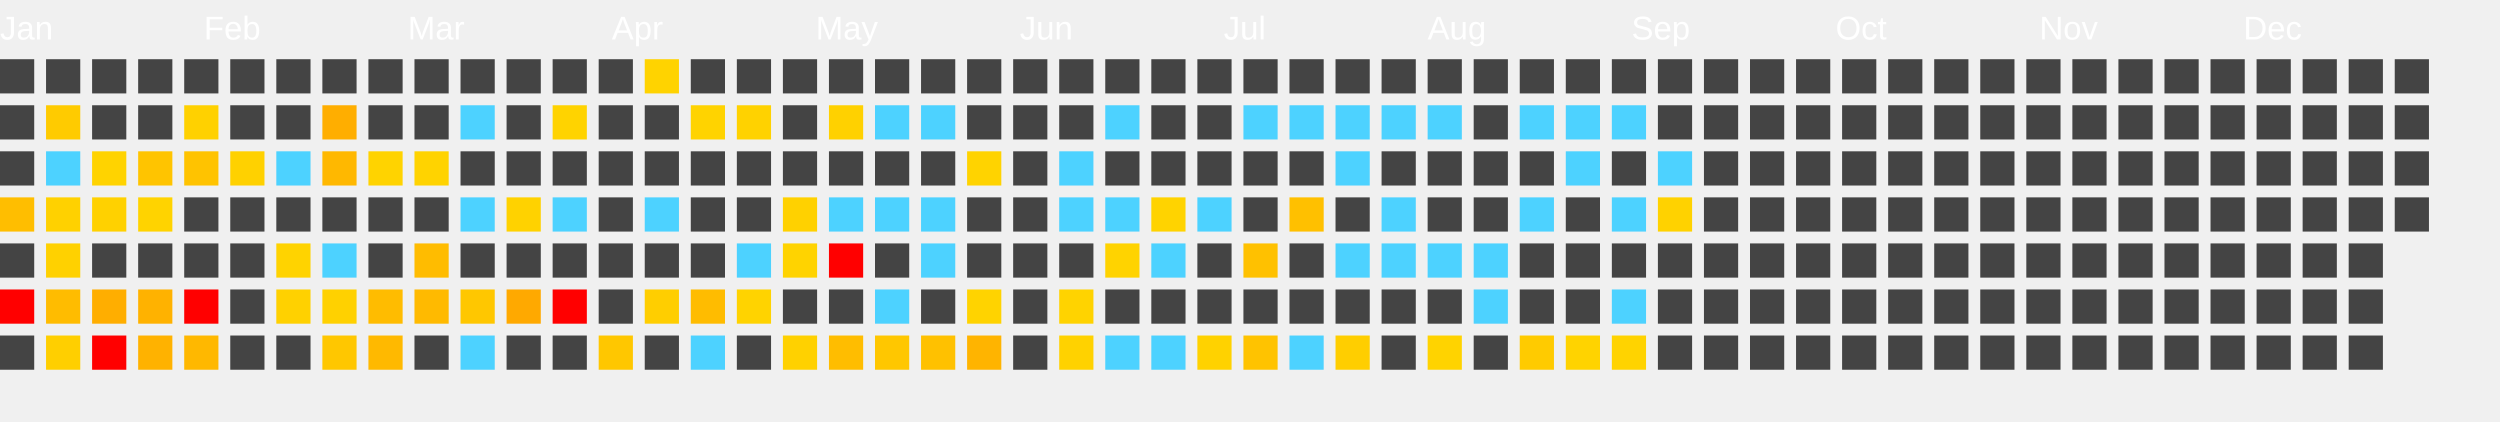
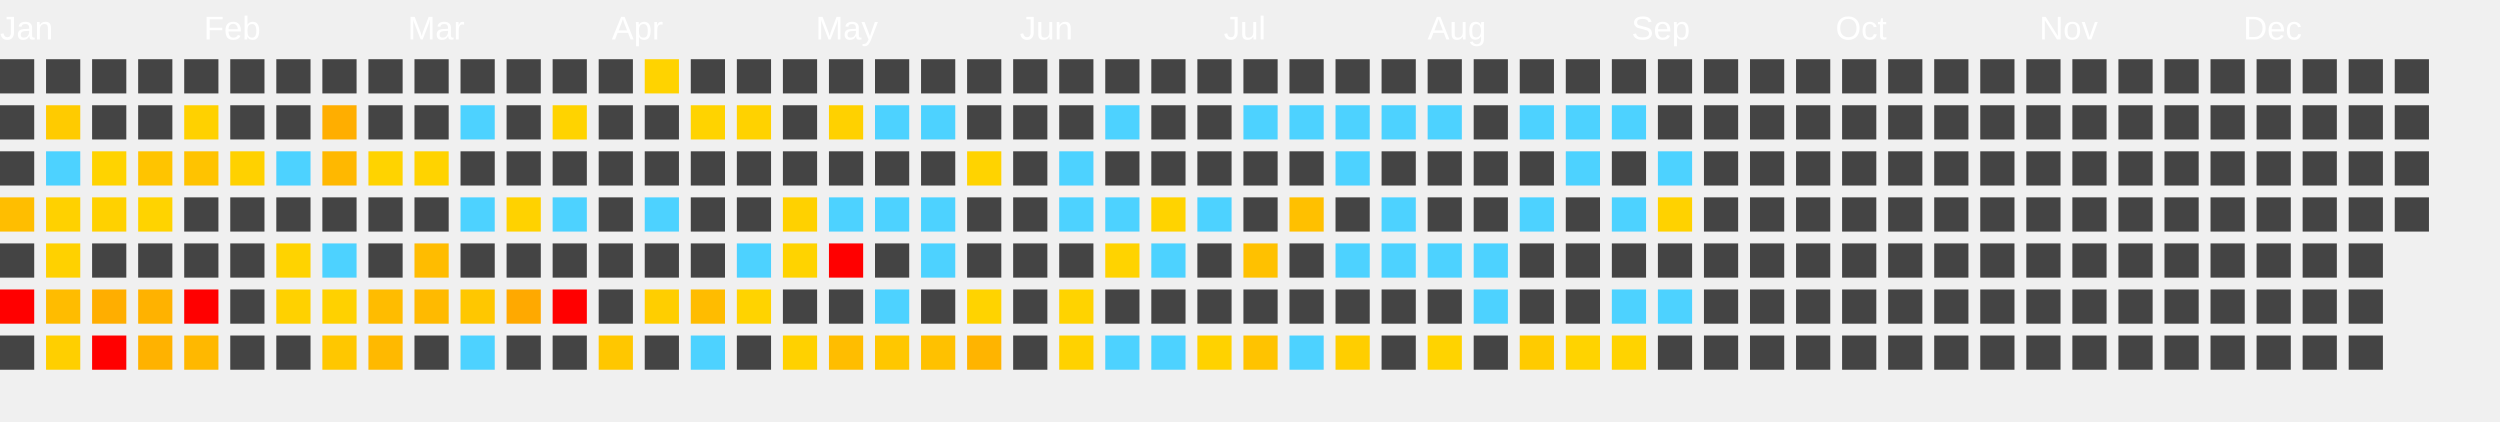
<svg xmlns="http://www.w3.org/2000/svg" baseProfile="full" height="32mm" version="1.1" viewBox="0,0,190,32" width="190mm">
  <defs />
  <rect fill="none" height="32" width="190" x="0" y="0" />
  <text fill="#FFFFFF" style="font-size:2.5px; font-family:Arial" x="0.0" y="3.0">Jan</text>
  <text fill="#FFFFFF" style="font-size:2.5px; font-family:Arial" x="15.5" y="3.0">Feb</text>
  <text fill="#FFFFFF" style="font-size:2.5px; font-family:Arial" x="31.0" y="3.0">Mar</text>
  <text fill="#FFFFFF" style="font-size:2.5px; font-family:Arial" x="46.5" y="3.0">Apr</text>
  <text fill="#FFFFFF" style="font-size:2.5px; font-family:Arial" x="62.0" y="3.0">May</text>
  <text fill="#FFFFFF" style="font-size:2.5px; font-family:Arial" x="77.5" y="3.0">Jun</text>
  <text fill="#FFFFFF" style="font-size:2.5px; font-family:Arial" x="93.0" y="3.0">Jul</text>
  <text fill="#FFFFFF" style="font-size:2.5px; font-family:Arial" x="108.5" y="3.0">Aug</text>
  <text fill="#FFFFFF" style="font-size:2.5px; font-family:Arial" x="124.0" y="3.0">Sep</text>
  <text fill="#FFFFFF" style="font-size:2.5px; font-family:Arial" x="139.5" y="3.0">Oct</text>
  <text fill="#FFFFFF" style="font-size:2.5px; font-family:Arial" x="155.0" y="3.0">Nov</text>
  <text fill="#FFFFFF" style="font-size:2.5px; font-family:Arial" x="170.5" y="3.0">Dec</text>
  <rect fill="#444444" height="2.6" width="2.6" x="0.0" y="4.5" />
  <rect fill="#444444" height="2.6" width="2.6" x="0.0" y="8.0" />
  <rect fill="#444444" height="2.6" width="2.6" x="0.0" y="11.5" />
  <rect fill="#ffbe00" height="2.6" width="2.6" x="0.0" y="15.0" />
  <rect fill="#444444" height="2.6" width="2.6" x="0.0" y="18.5" />
  <rect fill="red" height="2.6" width="2.6" x="0.0" y="22.0" />
  <rect fill="#444444" height="2.6" width="2.6" x="0.0" y="25.5" />
  <rect fill="#444444" height="2.6" width="2.6" x="3.5" y="4.5" />
  <rect fill="#ffcb00" height="2.6" width="2.6" x="3.5" y="8.0" />
  <rect fill="#4dd2ff" height="2.6" width="2.6" x="3.5" y="11.5" />
  <rect fill="#ffd100" height="2.6" width="2.6" x="3.5" y="15.0" />
  <rect fill="#ffd100" height="2.6" width="2.6" x="3.5" y="18.5" />
  <rect fill="#ffbc00" height="2.6" width="2.6" x="3.5" y="22.0" />
  <rect fill="#ffcf00" height="2.6" width="2.6" x="3.5" y="25.5" />
  <rect fill="#444444" height="2.6" width="2.6" x="7.0" y="4.5" />
  <rect fill="#444444" height="2.6" width="2.6" x="7.0" y="8.0" />
  <rect fill="#ffd300" height="2.6" width="2.6" x="7.0" y="11.5" />
  <rect fill="#ffd100" height="2.6" width="2.6" x="7.0" y="15.0" />
  <rect fill="#444444" height="2.6" width="2.6" x="7.0" y="18.5" />
  <rect fill="#ffae00" height="2.6" width="2.6" x="7.0" y="22.0" />
  <rect fill="red" height="2.6" width="2.6" x="7.0" y="25.5" />
  <rect fill="#444444" height="2.6" width="2.6" x="10.5" y="4.5" />
  <rect fill="#444444" height="2.6" width="2.6" x="10.5" y="8.0" />
  <rect fill="#ffc400" height="2.6" width="2.6" x="10.5" y="11.5" />
  <rect fill="#ffd300" height="2.6" width="2.6" x="10.5" y="15.0" />
  <rect fill="#444444" height="2.6" width="2.6" x="10.5" y="18.5" />
  <rect fill="#ffb200" height="2.6" width="2.6" x="10.5" y="22.0" />
  <rect fill="#ffb200" height="2.6" width="2.6" x="10.5" y="25.5" />
  <rect fill="#444444" height="2.6" width="2.6" x="14.0" y="4.5" />
  <rect fill="#ffd100" height="2.6" width="2.6" x="14.0" y="8.0" />
  <rect fill="#ffc300" height="2.6" width="2.6" x="14.0" y="11.5" />
  <rect fill="#444444" height="2.6" width="2.6" x="14.0" y="15.0" />
  <rect fill="#444444" height="2.6" width="2.6" x="14.0" y="18.5" />
  <rect fill="red" height="2.6" width="2.6" x="14.0" y="22.0" />
  <rect fill="#ffb800" height="2.6" width="2.6" x="14.0" y="25.5" />
  <rect fill="#444444" height="2.6" width="2.6" x="17.5" y="4.5" />
  <rect fill="#444444" height="2.6" width="2.6" x="17.5" y="8.0" />
  <rect fill="#ffd100" height="2.6" width="2.6" x="17.5" y="11.5" />
  <rect fill="#444444" height="2.6" width="2.6" x="17.5" y="15.0" />
  <rect fill="#444444" height="2.6" width="2.6" x="17.5" y="18.5" />
  <rect fill="#444444" height="2.6" width="2.6" x="17.5" y="22.0" />
  <rect fill="#444444" height="2.6" width="2.6" x="17.5" y="25.5" />
  <rect fill="#444444" height="2.6" width="2.6" x="21.0" y="4.5" />
  <rect fill="#444444" height="2.6" width="2.6" x="21.0" y="8.0" />
  <rect fill="#4dd2ff" height="2.6" width="2.6" x="21.0" y="11.5" />
  <rect fill="#444444" height="2.6" width="2.6" x="21.0" y="15.0" />
  <rect fill="#ffd300" height="2.6" width="2.6" x="21.0" y="18.5" />
  <rect fill="#ffd100" height="2.6" width="2.6" x="21.0" y="22.0" />
  <rect fill="#444444" height="2.6" width="2.6" x="21.0" y="25.5" />
  <rect fill="#444444" height="2.6" width="2.6" x="24.5" y="4.5" />
  <rect fill="#ffae00" height="2.6" width="2.6" x="24.5" y="8.0" />
  <rect fill="#ffb800" height="2.6" width="2.6" x="24.5" y="11.5" />
  <rect fill="#444444" height="2.6" width="2.6" x="24.5" y="15.0" />
  <rect fill="#4dd2ff" height="2.6" width="2.6" x="24.5" y="18.5" />
  <rect fill="#ffd100" height="2.6" width="2.6" x="24.5" y="22.0" />
  <rect fill="#ffc700" height="2.6" width="2.6" x="24.5" y="25.5" />
  <rect fill="#444444" height="2.6" width="2.6" x="28.0" y="4.5" />
  <rect fill="#444444" height="2.6" width="2.6" x="28.0" y="8.0" />
  <rect fill="#ffd300" height="2.6" width="2.6" x="28.0" y="11.5" />
  <rect fill="#444444" height="2.6" width="2.6" x="28.0" y="15.0" />
  <rect fill="#444444" height="2.6" width="2.6" x="28.0" y="18.5" />
  <rect fill="#ffbc00" height="2.6" width="2.6" x="28.0" y="22.0" />
  <rect fill="#ffb900" height="2.6" width="2.6" x="28.0" y="25.5" />
  <rect fill="#444444" height="2.6" width="2.6" x="31.5" y="4.5" />
  <rect fill="#444444" height="2.6" width="2.6" x="31.5" y="8.0" />
  <rect fill="#ffd300" height="2.6" width="2.6" x="31.5" y="11.5" />
  <rect fill="#444444" height="2.6" width="2.6" x="31.5" y="15.0" />
  <rect fill="#ffbc00" height="2.6" width="2.6" x="31.5" y="18.5" />
  <rect fill="#ffba00" height="2.6" width="2.6" x="31.5" y="22.0" />
  <rect fill="#444444" height="2.6" width="2.6" x="31.5" y="25.5" />
  <rect fill="#444444" height="2.6" width="2.6" x="35.0" y="4.5" />
  <rect fill="#4dd2ff" height="2.6" width="2.6" x="35.0" y="8.0" />
  <rect fill="#444444" height="2.6" width="2.6" x="35.0" y="11.5" />
  <rect fill="#4dd2ff" height="2.6" width="2.6" x="35.0" y="15.0" />
  <rect fill="#444444" height="2.6" width="2.6" x="35.0" y="18.5" />
  <rect fill="#ffc700" height="2.6" width="2.6" x="35.0" y="22.0" />
  <rect fill="#4dd2ff" height="2.6" width="2.6" x="35.0" y="25.5" />
  <rect fill="#444444" height="2.6" width="2.6" x="38.5" y="4.5" />
  <rect fill="#444444" height="2.6" width="2.6" x="38.5" y="8.0" />
  <rect fill="#444444" height="2.6" width="2.6" x="38.5" y="11.5" />
  <rect fill="#ffd200" height="2.6" width="2.6" x="38.5" y="15.0" />
  <rect fill="#444444" height="2.6" width="2.6" x="38.5" y="18.5" />
  <rect fill="#ffa900" height="2.6" width="2.6" x="38.5" y="22.0" />
  <rect fill="#444444" height="2.6" width="2.6" x="38.5" y="25.5" />
  <rect fill="#444444" height="2.6" width="2.6" x="42.0" y="4.5" />
  <rect fill="#ffd300" height="2.6" width="2.6" x="42.0" y="8.0" />
  <rect fill="#444444" height="2.6" width="2.6" x="42.0" y="11.5" />
  <rect fill="#4dd2ff" height="2.6" width="2.6" x="42.0" y="15.0" />
  <rect fill="#444444" height="2.6" width="2.6" x="42.0" y="18.5" />
  <rect fill="red" height="2.6" width="2.6" x="42.0" y="22.0" />
  <rect fill="#444444" height="2.6" width="2.6" x="42.0" y="25.5" />
  <rect fill="#444444" height="2.6" width="2.6" x="45.5" y="4.5" />
  <rect fill="#444444" height="2.6" width="2.6" x="45.5" y="8.0" />
  <rect fill="#444444" height="2.6" width="2.6" x="45.5" y="11.5" />
  <rect fill="#444444" height="2.6" width="2.6" x="45.5" y="15.0" />
  <rect fill="#444444" height="2.6" width="2.6" x="45.5" y="18.5" />
  <rect fill="#444444" height="2.6" width="2.6" x="45.5" y="22.0" />
  <rect fill="#ffc700" height="2.6" width="2.6" x="45.5" y="25.5" />
  <rect fill="#ffd300" height="2.6" width="2.6" x="49.0" y="4.5" />
  <rect fill="#444444" height="2.6" width="2.6" x="49.0" y="8.0" />
  <rect fill="#444444" height="2.6" width="2.6" x="49.0" y="11.5" />
  <rect fill="#4dd2ff" height="2.6" width="2.6" x="49.0" y="15.0" />
  <rect fill="#444444" height="2.6" width="2.6" x="49.0" y="18.5" />
  <rect fill="#ffce00" height="2.6" width="2.6" x="49.0" y="22.0" />
  <rect fill="#444444" height="2.6" width="2.6" x="49.0" y="25.5" />
  <rect fill="#444444" height="2.6" width="2.6" x="52.5" y="4.5" />
  <rect fill="#ffd300" height="2.6" width="2.6" x="52.5" y="8.0" />
  <rect fill="#444444" height="2.6" width="2.6" x="52.5" y="11.5" />
  <rect fill="#444444" height="2.6" width="2.6" x="52.5" y="15.0" />
  <rect fill="#444444" height="2.6" width="2.6" x="52.5" y="18.5" />
  <rect fill="#ffbc00" height="2.6" width="2.6" x="52.5" y="22.0" />
  <rect fill="#4dd2ff" height="2.6" width="2.6" x="52.5" y="25.5" />
  <rect fill="#444444" height="2.6" width="2.6" x="56.0" y="4.5" />
  <rect fill="#ffd200" height="2.6" width="2.6" x="56.0" y="8.0" />
  <rect fill="#444444" height="2.6" width="2.6" x="56.0" y="11.5" />
  <rect fill="#444444" height="2.6" width="2.6" x="56.0" y="15.0" />
  <rect fill="#4dd2ff" height="2.6" width="2.6" x="56.0" y="18.5" />
  <rect fill="#ffd300" height="2.6" width="2.6" x="56.0" y="22.0" />
  <rect fill="#444444" height="2.6" width="2.6" x="56.0" y="25.5" />
  <rect fill="#444444" height="2.6" width="2.6" x="59.5" y="4.5" />
  <rect fill="#444444" height="2.6" width="2.6" x="59.5" y="8.0" />
  <rect fill="#444444" height="2.6" width="2.6" x="59.5" y="11.5" />
  <rect fill="#ffd100" height="2.6" width="2.6" x="59.5" y="15.0" />
  <rect fill="#ffd300" height="2.6" width="2.6" x="59.5" y="18.5" />
  <rect fill="#444444" height="2.6" width="2.6" x="59.5" y="22.0" />
  <rect fill="#ffd100" height="2.6" width="2.6" x="59.5" y="25.5" />
  <rect fill="#444444" height="2.6" width="2.6" x="63.0" y="4.5" />
  <rect fill="#ffd100" height="2.6" width="2.6" x="63.0" y="8.0" />
  <rect fill="#444444" height="2.6" width="2.6" x="63.0" y="11.5" />
  <rect fill="#4dd2ff" height="2.6" width="2.6" x="63.0" y="15.0" />
  <rect fill="red" height="2.6" width="2.6" x="63.0" y="18.5" />
  <rect fill="#444444" height="2.6" width="2.6" x="63.0" y="22.0" />
  <rect fill="#ffbd00" height="2.6" width="2.6" x="63.0" y="25.5" />
  <rect fill="#444444" height="2.6" width="2.6" x="66.5" y="4.5" />
  <rect fill="#4dd2ff" height="2.6" width="2.6" x="66.5" y="8.0" />
  <rect fill="#444444" height="2.6" width="2.6" x="66.5" y="11.5" />
  <rect fill="#4dd2ff" height="2.6" width="2.6" x="66.5" y="15.0" />
  <rect fill="#444444" height="2.6" width="2.6" x="66.5" y="18.5" />
  <rect fill="#4dd2ff" height="2.6" width="2.6" x="66.5" y="22.0" />
  <rect fill="#ffc700" height="2.6" width="2.6" x="66.5" y="25.5" />
  <rect fill="#444444" height="2.6" width="2.6" x="70.0" y="4.5" />
  <rect fill="#4dd2ff" height="2.6" width="2.6" x="70.0" y="8.0" />
  <rect fill="#444444" height="2.6" width="2.6" x="70.0" y="11.5" />
  <rect fill="#4dd2ff" height="2.6" width="2.6" x="70.0" y="15.0" />
  <rect fill="#4dd2ff" height="2.6" width="2.6" x="70.0" y="18.5" />
  <rect fill="#444444" height="2.6" width="2.6" x="70.0" y="22.0" />
  <rect fill="#ffc100" height="2.6" width="2.6" x="70.0" y="25.5" />
  <rect fill="#444444" height="2.6" width="2.6" x="73.5" y="4.5" />
  <rect fill="#444444" height="2.6" width="2.6" x="73.5" y="8.0" />
  <rect fill="#ffd300" height="2.6" width="2.6" x="73.5" y="11.5" />
  <rect fill="#444444" height="2.6" width="2.6" x="73.5" y="15.0" />
  <rect fill="#444444" height="2.6" width="2.6" x="73.5" y="18.5" />
  <rect fill="#ffd300" height="2.6" width="2.6" x="73.5" y="22.0" />
  <rect fill="#ffb400" height="2.6" width="2.6" x="73.5" y="25.5" />
  <rect fill="#444444" height="2.6" width="2.6" x="77.0" y="4.5" />
  <rect fill="#444444" height="2.6" width="2.6" x="77.0" y="8.0" />
  <rect fill="#444444" height="2.6" width="2.6" x="77.0" y="11.5" />
  <rect fill="#444444" height="2.6" width="2.6" x="77.0" y="15.0" />
  <rect fill="#444444" height="2.6" width="2.6" x="77.0" y="18.5" />
  <rect fill="#444444" height="2.6" width="2.6" x="77.0" y="22.0" />
  <rect fill="#444444" height="2.6" width="2.6" x="77.0" y="25.5" />
  <rect fill="#444444" height="2.6" width="2.6" x="80.5" y="4.5" />
  <rect fill="#444444" height="2.6" width="2.6" x="80.5" y="8.0" />
  <rect fill="#4dd2ff" height="2.6" width="2.6" x="80.5" y="11.5" />
  <rect fill="#4dd2ff" height="2.6" width="2.6" x="80.5" y="15.0" />
  <rect fill="#444444" height="2.6" width="2.6" x="80.5" y="18.5" />
  <rect fill="#ffd300" height="2.6" width="2.6" x="80.5" y="22.0" />
  <rect fill="#ffd200" height="2.6" width="2.6" x="80.5" y="25.5" />
  <rect fill="#444444" height="2.6" width="2.6" x="84.0" y="4.5" />
  <rect fill="#4dd2ff" height="2.6" width="2.6" x="84.0" y="8.0" />
  <rect fill="#444444" height="2.6" width="2.6" x="84.0" y="11.5" />
  <rect fill="#4dd2ff" height="2.6" width="2.6" x="84.0" y="15.0" />
  <rect fill="#ffd300" height="2.6" width="2.6" x="84.0" y="18.5" />
  <rect fill="#444444" height="2.6" width="2.6" x="84.0" y="22.0" />
  <rect fill="#4dd2ff" height="2.6" width="2.6" x="84.0" y="25.5" />
  <rect fill="#444444" height="2.6" width="2.6" x="87.5" y="4.5" />
  <rect fill="#444444" height="2.6" width="2.6" x="87.5" y="8.0" />
  <rect fill="#444444" height="2.6" width="2.6" x="87.5" y="11.5" />
  <rect fill="#ffd300" height="2.6" width="2.6" x="87.5" y="15.0" />
  <rect fill="#4dd2ff" height="2.6" width="2.6" x="87.5" y="18.5" />
  <rect fill="#444444" height="2.6" width="2.6" x="87.5" y="22.0" />
  <rect fill="#4dd2ff" height="2.6" width="2.6" x="87.5" y="25.5" />
  <rect fill="#444444" height="2.6" width="2.6" x="91.0" y="4.5" />
  <rect fill="#444444" height="2.6" width="2.6" x="91.0" y="8.0" />
  <rect fill="#444444" height="2.6" width="2.6" x="91.0" y="11.5" />
  <rect fill="#4dd2ff" height="2.6" width="2.6" x="91.0" y="15.0" />
  <rect fill="#444444" height="2.6" width="2.6" x="91.0" y="18.5" />
  <rect fill="#444444" height="2.6" width="2.6" x="91.0" y="22.0" />
  <rect fill="#ffd200" height="2.6" width="2.6" x="91.0" y="25.5" />
  <rect fill="#444444" height="2.6" width="2.6" x="94.5" y="4.5" />
  <rect fill="#4dd2ff" height="2.6" width="2.6" x="94.5" y="8.0" />
  <rect fill="#444444" height="2.6" width="2.6" x="94.5" y="11.5" />
  <rect fill="#444444" height="2.6" width="2.6" x="94.5" y="15.0" />
  <rect fill="#ffc100" height="2.6" width="2.6" x="94.5" y="18.5" />
  <rect fill="#444444" height="2.6" width="2.6" x="94.5" y="22.0" />
  <rect fill="#ffc300" height="2.6" width="2.6" x="94.5" y="25.5" />
  <rect fill="#444444" height="2.6" width="2.6" x="98.0" y="4.5" />
  <rect fill="#4dd2ff" height="2.6" width="2.6" x="98.0" y="8.0" />
  <rect fill="#444444" height="2.6" width="2.6" x="98.0" y="11.5" />
  <rect fill="#ffc000" height="2.6" width="2.6" x="98.0" y="15.0" />
  <rect fill="#444444" height="2.6" width="2.6" x="98.0" y="18.5" />
  <rect fill="#444444" height="2.6" width="2.6" x="98.0" y="22.0" />
  <rect fill="#4dd2ff" height="2.6" width="2.6" x="98.0" y="25.5" />
  <rect fill="#444444" height="2.6" width="2.6" x="101.5" y="4.5" />
  <rect fill="#4dd2ff" height="2.6" width="2.6" x="101.5" y="8.0" />
  <rect fill="#4dd2ff" height="2.6" width="2.6" x="101.5" y="11.5" />
  <rect fill="#444444" height="2.6" width="2.6" x="101.5" y="15.0" />
  <rect fill="#4dd2ff" height="2.6" width="2.6" x="101.5" y="18.5" />
  <rect fill="#444444" height="2.6" width="2.6" x="101.5" y="22.0" />
  <rect fill="#ffce00" height="2.6" width="2.6" x="101.5" y="25.5" />
  <rect fill="#444444" height="2.6" width="2.6" x="105.0" y="4.5" />
  <rect fill="#4dd2ff" height="2.6" width="2.6" x="105.0" y="8.0" />
  <rect fill="#444444" height="2.6" width="2.6" x="105.0" y="11.5" />
  <rect fill="#4dd2ff" height="2.6" width="2.6" x="105.0" y="15.0" />
  <rect fill="#4dd2ff" height="2.6" width="2.6" x="105.0" y="18.5" />
  <rect fill="#444444" height="2.6" width="2.6" x="105.0" y="22.0" />
  <rect fill="#444444" height="2.6" width="2.6" x="105.0" y="25.5" />
  <rect fill="#444444" height="2.6" width="2.6" x="108.5" y="4.5" />
  <rect fill="#4dd2ff" height="2.6" width="2.6" x="108.5" y="8.0" />
  <rect fill="#444444" height="2.6" width="2.6" x="108.5" y="11.5" />
  <rect fill="#444444" height="2.6" width="2.6" x="108.5" y="15.0" />
  <rect fill="#4dd2ff" height="2.6" width="2.6" x="108.5" y="18.5" />
  <rect fill="#444444" height="2.6" width="2.6" x="108.5" y="22.0" />
  <rect fill="#ffd300" height="2.6" width="2.6" x="108.5" y="25.5" />
  <rect fill="#444444" height="2.6" width="2.6" x="112.0" y="4.5" />
  <rect fill="#444444" height="2.6" width="2.6" x="112.0" y="8.0" />
  <rect fill="#444444" height="2.6" width="2.6" x="112.0" y="11.5" />
  <rect fill="#444444" height="2.6" width="2.6" x="112.0" y="15.0" />
  <rect fill="#4dd2ff" height="2.6" width="2.6" x="112.0" y="18.5" />
  <rect fill="#4dd2ff" height="2.6" width="2.6" x="112.0" y="22.0" />
  <rect fill="#444444" height="2.6" width="2.6" x="112.0" y="25.5" />
  <rect fill="#444444" height="2.6" width="2.6" x="115.5" y="4.5" />
  <rect fill="#4dd2ff" height="2.6" width="2.6" x="115.5" y="8.0" />
  <rect fill="#444444" height="2.6" width="2.6" x="115.5" y="11.5" />
  <rect fill="#4dd2ff" height="2.6" width="2.6" x="115.5" y="15.0" />
  <rect fill="#444444" height="2.6" width="2.6" x="115.5" y="18.5" />
  <rect fill="#444444" height="2.6" width="2.6" x="115.5" y="22.0" />
  <rect fill="#ffcb00" height="2.6" width="2.6" x="115.5" y="25.5" />
  <rect fill="#444444" height="2.6" width="2.6" x="119.0" y="4.5" />
  <rect fill="#4dd2ff" height="2.6" width="2.6" x="119.0" y="8.0" />
  <rect fill="#4dd2ff" height="2.6" width="2.6" x="119.0" y="11.5" />
  <rect fill="#444444" height="2.6" width="2.6" x="119.0" y="15.0" />
  <rect fill="#444444" height="2.6" width="2.6" x="119.0" y="18.5" />
  <rect fill="#444444" height="2.6" width="2.6" x="119.0" y="22.0" />
  <rect fill="#ffd300" height="2.6" width="2.6" x="119.0" y="25.5" />
  <rect fill="#444444" height="2.6" width="2.6" x="122.5" y="4.5" />
  <rect fill="#4dd2ff" height="2.6" width="2.6" x="122.5" y="8.0" />
  <rect fill="#444444" height="2.6" width="2.6" x="122.5" y="11.5" />
  <rect fill="#4dd2ff" height="2.6" width="2.6" x="122.5" y="15.0" />
  <rect fill="#444444" height="2.6" width="2.6" x="122.5" y="18.5" />
  <rect fill="#4dd2ff" height="2.6" width="2.6" x="122.5" y="22.0" />
  <rect fill="#ffd300" height="2.6" width="2.6" x="122.5" y="25.5" />
  <rect fill="#444444" height="2.6" width="2.6" x="126.0" y="4.5" />
  <rect fill="#444444" height="2.6" width="2.6" x="126.0" y="8.0" />
  <rect fill="#4dd2ff" height="2.6" width="2.6" x="126.0" y="11.5" />
  <rect fill="#ffd200" height="2.6" width="2.6" x="126.0" y="15.0" />
  <rect fill="#444444" height="2.6" width="2.6" x="126.0" y="18.5" />
-   <rect fill="#444444" height="2.6" width="2.6" x="126.0" y="22.0" />
+   <rect fill="#4dd2ff" height="2.6" width="2.6" x="126.0" y="22.0" />
  <rect fill="#444444" height="2.6" width="2.6" x="126.0" y="25.5" />
  <rect fill="#444444" height="2.6" width="2.6" x="129.5" y="4.5" />
  <rect fill="#444444" height="2.6" width="2.6" x="129.5" y="8.0" />
  <rect fill="#444444" height="2.6" width="2.6" x="129.5" y="11.5" />
  <rect fill="#444444" height="2.6" width="2.6" x="129.5" y="15.0" />
  <rect fill="#444444" height="2.6" width="2.6" x="129.5" y="18.5" />
  <rect fill="#444444" height="2.6" width="2.6" x="129.5" y="22.0" />
  <rect fill="#444444" height="2.6" width="2.6" x="129.5" y="25.5" />
  <rect fill="#444444" height="2.6" width="2.6" x="133.0" y="4.5" />
  <rect fill="#444444" height="2.6" width="2.6" x="133.0" y="8.0" />
  <rect fill="#444444" height="2.6" width="2.6" x="133.0" y="11.5" />
  <rect fill="#444444" height="2.6" width="2.6" x="133.0" y="15.0" />
  <rect fill="#444444" height="2.6" width="2.6" x="133.0" y="18.5" />
  <rect fill="#444444" height="2.6" width="2.6" x="133.0" y="22.0" />
  <rect fill="#444444" height="2.6" width="2.6" x="133.0" y="25.5" />
  <rect fill="#444444" height="2.6" width="2.6" x="136.5" y="4.5" />
  <rect fill="#444444" height="2.6" width="2.6" x="136.5" y="8.0" />
  <rect fill="#444444" height="2.6" width="2.6" x="136.5" y="11.5" />
  <rect fill="#444444" height="2.6" width="2.6" x="136.5" y="15.0" />
  <rect fill="#444444" height="2.6" width="2.6" x="136.5" y="18.5" />
  <rect fill="#444444" height="2.6" width="2.6" x="136.5" y="22.0" />
  <rect fill="#444444" height="2.6" width="2.6" x="136.5" y="25.5" />
  <rect fill="#444444" height="2.6" width="2.6" x="140.0" y="4.5" />
  <rect fill="#444444" height="2.6" width="2.6" x="140.0" y="8.0" />
  <rect fill="#444444" height="2.6" width="2.6" x="140.0" y="11.5" />
  <rect fill="#444444" height="2.6" width="2.6" x="140.0" y="15.0" />
  <rect fill="#444444" height="2.6" width="2.6" x="140.0" y="18.5" />
  <rect fill="#444444" height="2.6" width="2.6" x="140.0" y="22.0" />
  <rect fill="#444444" height="2.6" width="2.6" x="140.0" y="25.5" />
  <rect fill="#444444" height="2.6" width="2.6" x="143.5" y="4.5" />
  <rect fill="#444444" height="2.6" width="2.6" x="143.5" y="8.0" />
  <rect fill="#444444" height="2.6" width="2.6" x="143.5" y="11.5" />
  <rect fill="#444444" height="2.6" width="2.6" x="143.5" y="15.0" />
  <rect fill="#444444" height="2.6" width="2.6" x="143.5" y="18.5" />
  <rect fill="#444444" height="2.6" width="2.6" x="143.5" y="22.0" />
  <rect fill="#444444" height="2.6" width="2.6" x="143.5" y="25.5" />
  <rect fill="#444444" height="2.6" width="2.6" x="147.0" y="4.5" />
  <rect fill="#444444" height="2.6" width="2.6" x="147.0" y="8.0" />
  <rect fill="#444444" height="2.6" width="2.6" x="147.0" y="11.5" />
  <rect fill="#444444" height="2.6" width="2.6" x="147.0" y="15.0" />
  <rect fill="#444444" height="2.6" width="2.6" x="147.0" y="18.5" />
  <rect fill="#444444" height="2.6" width="2.6" x="147.0" y="22.0" />
  <rect fill="#444444" height="2.6" width="2.6" x="147.0" y="25.5" />
  <rect fill="#444444" height="2.6" width="2.6" x="150.5" y="4.5" />
  <rect fill="#444444" height="2.6" width="2.6" x="150.5" y="8.0" />
  <rect fill="#444444" height="2.6" width="2.6" x="150.5" y="11.5" />
  <rect fill="#444444" height="2.6" width="2.6" x="150.5" y="15.0" />
  <rect fill="#444444" height="2.6" width="2.6" x="150.5" y="18.5" />
  <rect fill="#444444" height="2.6" width="2.6" x="150.5" y="22.0" />
  <rect fill="#444444" height="2.6" width="2.6" x="150.5" y="25.5" />
  <rect fill="#444444" height="2.6" width="2.6" x="154.0" y="4.5" />
  <rect fill="#444444" height="2.6" width="2.6" x="154.0" y="8.0" />
  <rect fill="#444444" height="2.6" width="2.6" x="154.0" y="11.5" />
  <rect fill="#444444" height="2.6" width="2.6" x="154.0" y="15.0" />
  <rect fill="#444444" height="2.6" width="2.6" x="154.0" y="18.5" />
  <rect fill="#444444" height="2.6" width="2.6" x="154.0" y="22.0" />
  <rect fill="#444444" height="2.6" width="2.6" x="154.0" y="25.5" />
  <rect fill="#444444" height="2.6" width="2.6" x="157.5" y="4.5" />
  <rect fill="#444444" height="2.6" width="2.6" x="157.5" y="8.0" />
  <rect fill="#444444" height="2.6" width="2.6" x="157.5" y="11.5" />
  <rect fill="#444444" height="2.6" width="2.6" x="157.5" y="15.0" />
  <rect fill="#444444" height="2.6" width="2.6" x="157.5" y="18.5" />
  <rect fill="#444444" height="2.6" width="2.6" x="157.5" y="22.0" />
  <rect fill="#444444" height="2.6" width="2.6" x="157.5" y="25.5" />
  <rect fill="#444444" height="2.6" width="2.6" x="161.0" y="4.5" />
  <rect fill="#444444" height="2.6" width="2.6" x="161.0" y="8.0" />
  <rect fill="#444444" height="2.6" width="2.6" x="161.0" y="11.5" />
  <rect fill="#444444" height="2.6" width="2.6" x="161.0" y="15.0" />
  <rect fill="#444444" height="2.6" width="2.6" x="161.0" y="18.5" />
  <rect fill="#444444" height="2.6" width="2.6" x="161.0" y="22.0" />
  <rect fill="#444444" height="2.6" width="2.6" x="161.0" y="25.5" />
  <rect fill="#444444" height="2.6" width="2.6" x="164.5" y="4.5" />
  <rect fill="#444444" height="2.6" width="2.6" x="164.5" y="8.0" />
  <rect fill="#444444" height="2.6" width="2.6" x="164.5" y="11.5" />
  <rect fill="#444444" height="2.6" width="2.6" x="164.5" y="15.0" />
  <rect fill="#444444" height="2.6" width="2.6" x="164.5" y="18.5" />
  <rect fill="#444444" height="2.6" width="2.6" x="164.5" y="22.0" />
  <rect fill="#444444" height="2.6" width="2.6" x="164.5" y="25.5" />
  <rect fill="#444444" height="2.6" width="2.6" x="168.0" y="4.5" />
  <rect fill="#444444" height="2.6" width="2.6" x="168.0" y="8.0" />
  <rect fill="#444444" height="2.6" width="2.6" x="168.0" y="11.5" />
  <rect fill="#444444" height="2.6" width="2.6" x="168.0" y="15.0" />
  <rect fill="#444444" height="2.6" width="2.6" x="168.0" y="18.5" />
  <rect fill="#444444" height="2.6" width="2.6" x="168.0" y="22.0" />
  <rect fill="#444444" height="2.6" width="2.6" x="168.0" y="25.5" />
  <rect fill="#444444" height="2.6" width="2.6" x="171.5" y="4.5" />
  <rect fill="#444444" height="2.6" width="2.6" x="171.5" y="8.0" />
  <rect fill="#444444" height="2.6" width="2.6" x="171.5" y="11.5" />
  <rect fill="#444444" height="2.6" width="2.6" x="171.5" y="15.0" />
  <rect fill="#444444" height="2.6" width="2.6" x="171.5" y="18.5" />
  <rect fill="#444444" height="2.6" width="2.6" x="171.5" y="22.0" />
  <rect fill="#444444" height="2.6" width="2.6" x="171.5" y="25.5" />
  <rect fill="#444444" height="2.6" width="2.6" x="175.0" y="4.5" />
  <rect fill="#444444" height="2.6" width="2.6" x="175.0" y="8.0" />
  <rect fill="#444444" height="2.6" width="2.6" x="175.0" y="11.5" />
  <rect fill="#444444" height="2.6" width="2.6" x="175.0" y="15.0" />
  <rect fill="#444444" height="2.6" width="2.6" x="175.0" y="18.5" />
  <rect fill="#444444" height="2.6" width="2.6" x="175.0" y="22.0" />
  <rect fill="#444444" height="2.6" width="2.6" x="175.0" y="25.5" />
  <rect fill="#444444" height="2.6" width="2.6" x="178.5" y="4.5" />
  <rect fill="#444444" height="2.6" width="2.6" x="178.5" y="8.0" />
  <rect fill="#444444" height="2.6" width="2.6" x="178.5" y="11.5" />
  <rect fill="#444444" height="2.6" width="2.6" x="178.5" y="15.0" />
  <rect fill="#444444" height="2.6" width="2.6" x="178.5" y="18.5" />
  <rect fill="#444444" height="2.6" width="2.6" x="178.5" y="22.0" />
  <rect fill="#444444" height="2.6" width="2.6" x="178.5" y="25.5" />
  <rect fill="#444444" height="2.6" width="2.6" x="182.0" y="4.5" />
  <rect fill="#444444" height="2.6" width="2.6" x="182.0" y="8.0" />
  <rect fill="#444444" height="2.6" width="2.6" x="182.0" y="11.5" />
  <rect fill="#444444" height="2.6" width="2.6" x="182.0" y="15.0" />
</svg>
